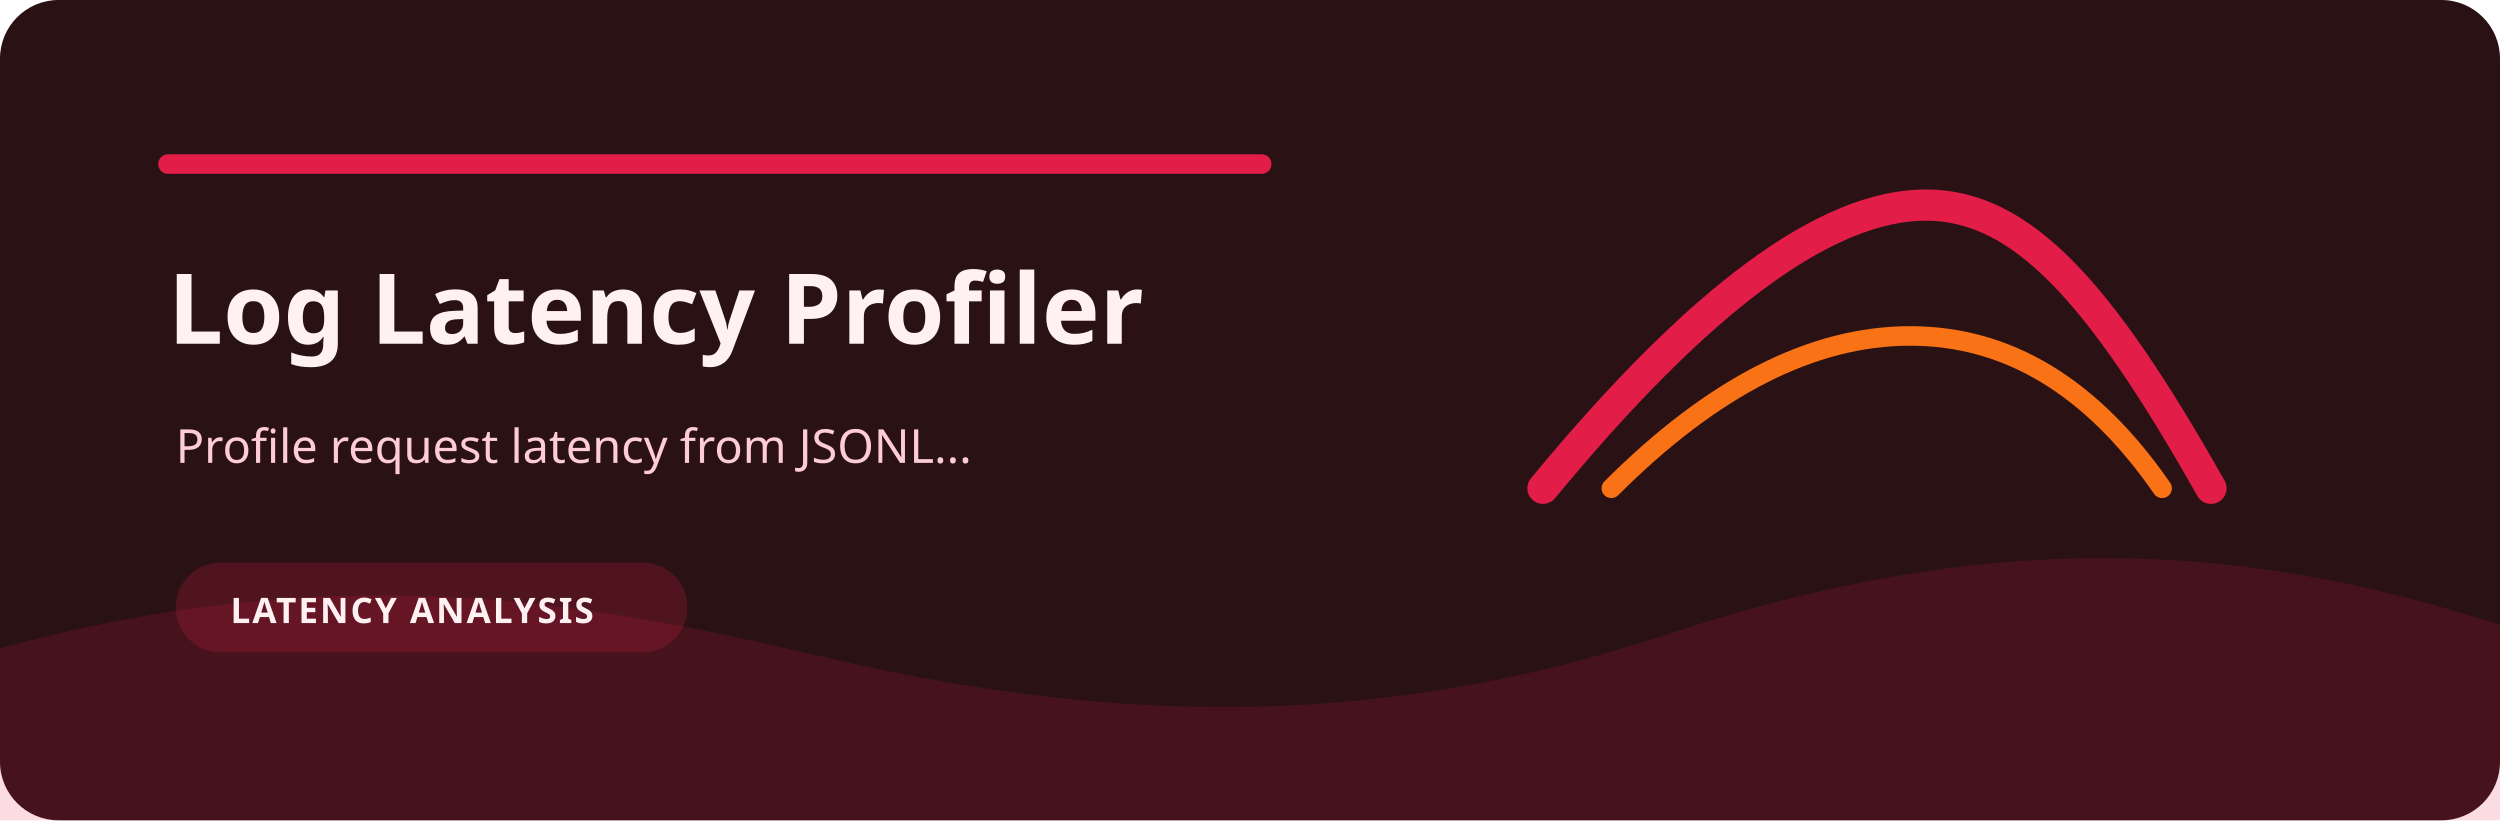
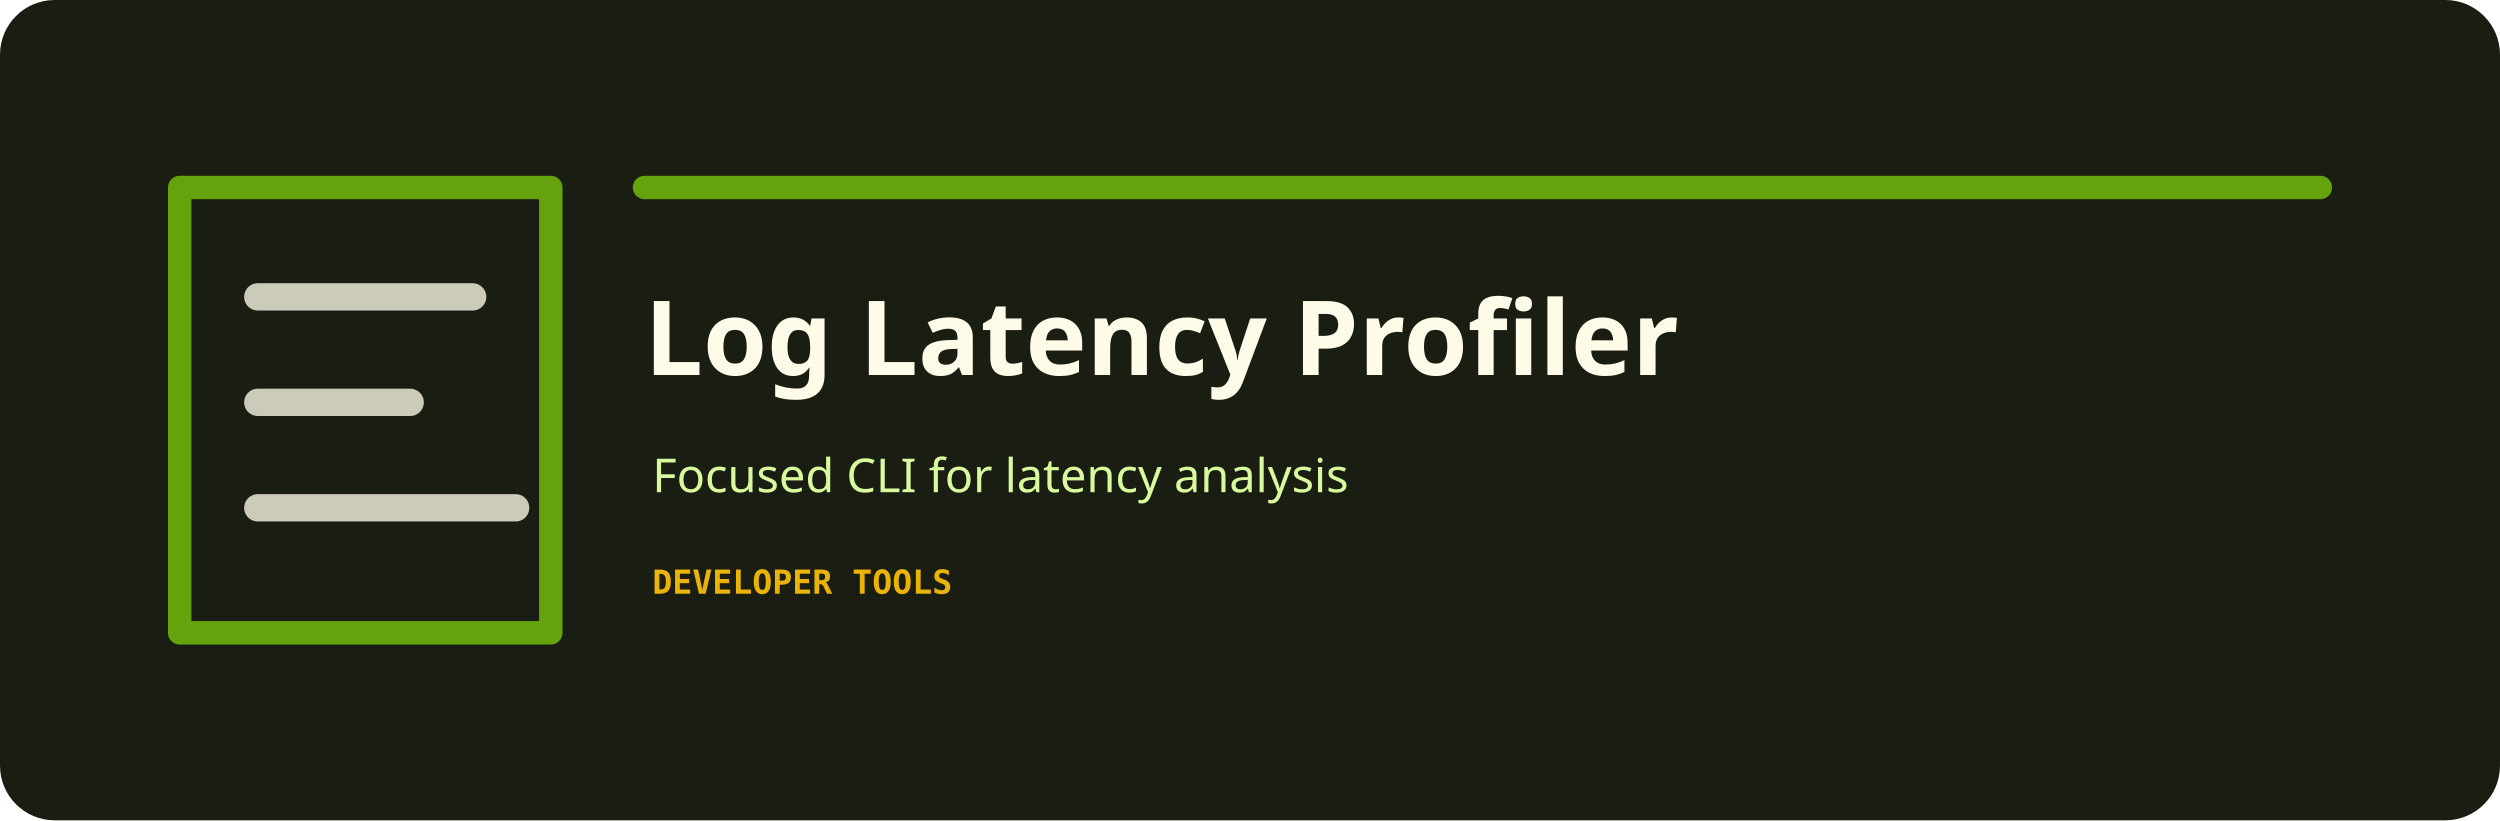
- <svg xmlns="http://www.w3.org/2000/svg" width="1280" height="420" viewBox="0 0 1280 420" fill="none" role="img" aria-label="Log Latency Profiler project cover">
-   <rect width="1280" height="420" rx="30" fill="#2a1114" />
-   <path d="M0 332C168 286 293 306 420 336C560 369 699 376 853 325C1018 270 1148 277 1280 320V420H0V332Z" fill="#e11d48" opacity=".16" />
-   <path d="M86 84h560" stroke="#e11d48" stroke-width="10" stroke-linecap="round" />
-   <text x="86" y="176" fill="#fff1f2" font-family="Sora, ui-sans-serif, system-ui" font-size="50" font-weight="800">Log Latency Profiler</text>
-   <text x="90" y="237" fill="#fecdd3" font-family="Sora, ui-sans-serif, system-ui" font-size="24" font-weight="500">Profile request latency from JSONL...</text>
-   <rect x="90" y="288" width="262" height="46" rx="23" fill="#e11d48" opacity=".20" />
-   <text x="118" y="319" fill="#fff1f2" font-family="Sora, ui-sans-serif, system-ui" font-size="18" font-weight="800" letter-spacing="1">LATENCY ANALYSIS</text>
-   <path d="M790 250c80-97 145-145 196-145 49 0 89 44 146 145" fill="none" stroke="#e11d48" stroke-width="16" stroke-linecap="round" />
-   <path d="M825 250c52-52 103-78 153-78 50 0 93 26 129 78" fill="none" stroke="#f97316" stroke-width="10" stroke-linecap="round" />
+ <svg xmlns="http://www.w3.org/2000/svg" width="1280" height="420" viewBox="0 0 1280 420" fill="none" role="img" aria-label="Log Latency Profiler cover">
+   <rect width="1280" height="420" rx="28" fill="#1a1d12" />
+   <path d="M92 96h190v228H92zM330 96h858" stroke="#65a30d" stroke-width="12" stroke-linecap="round" stroke-linejoin="round" />
+   <path d="M132 152h110M132 206h78M132 260h132" stroke="#fefce8" stroke-width="14" stroke-linecap="round" opacity=".78" />
+   <text x="330" y="192" fill="#fefce8" font-family="Plus Jakarta Sans, ui-sans-serif, system-ui" font-size="53" font-weight="850">Log Latency Profiler</text>
+   <text x="334" y="252" fill="#d9f99d" font-family="Plus Jakarta Sans, ui-sans-serif, system-ui" font-size="24">Focused CLI for latency analysis</text>
+   <text x="334" y="304" fill="#eab308" font-family="ui-monospace, SFMono-Regular, Menlo, monospace" font-size="17" font-weight="700">DEVELOPER TOOLS</text>
</svg>
